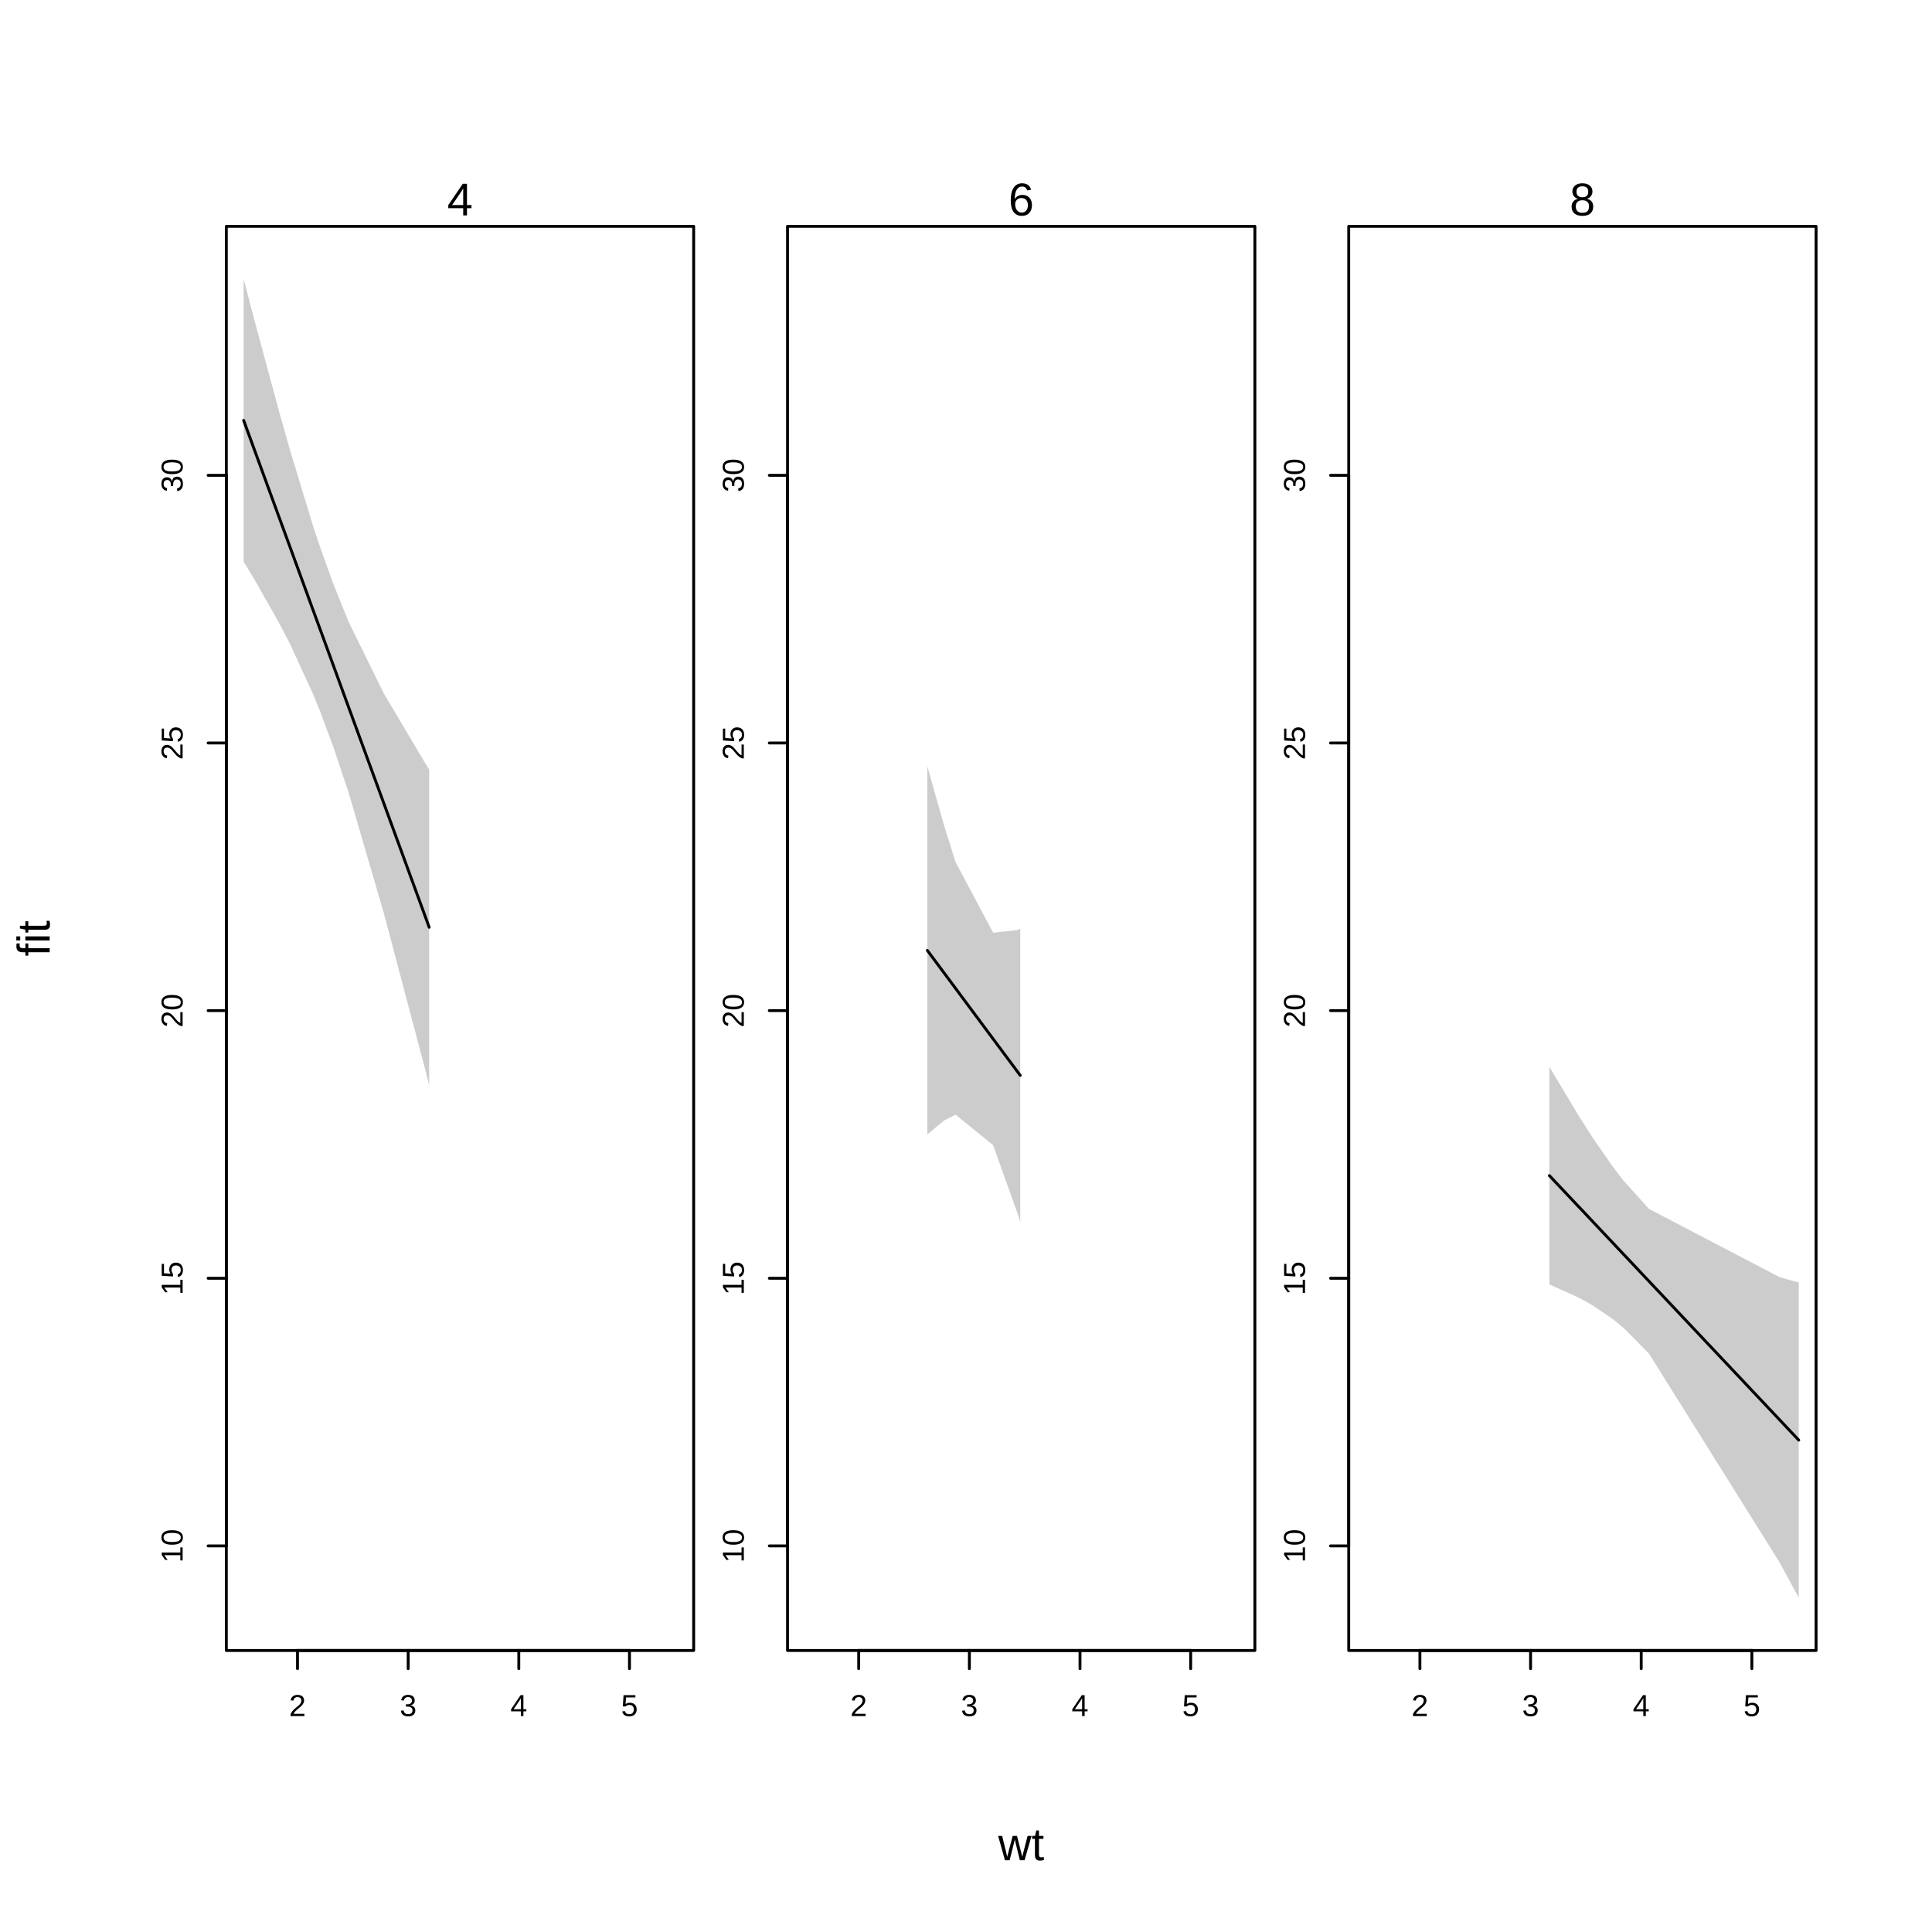
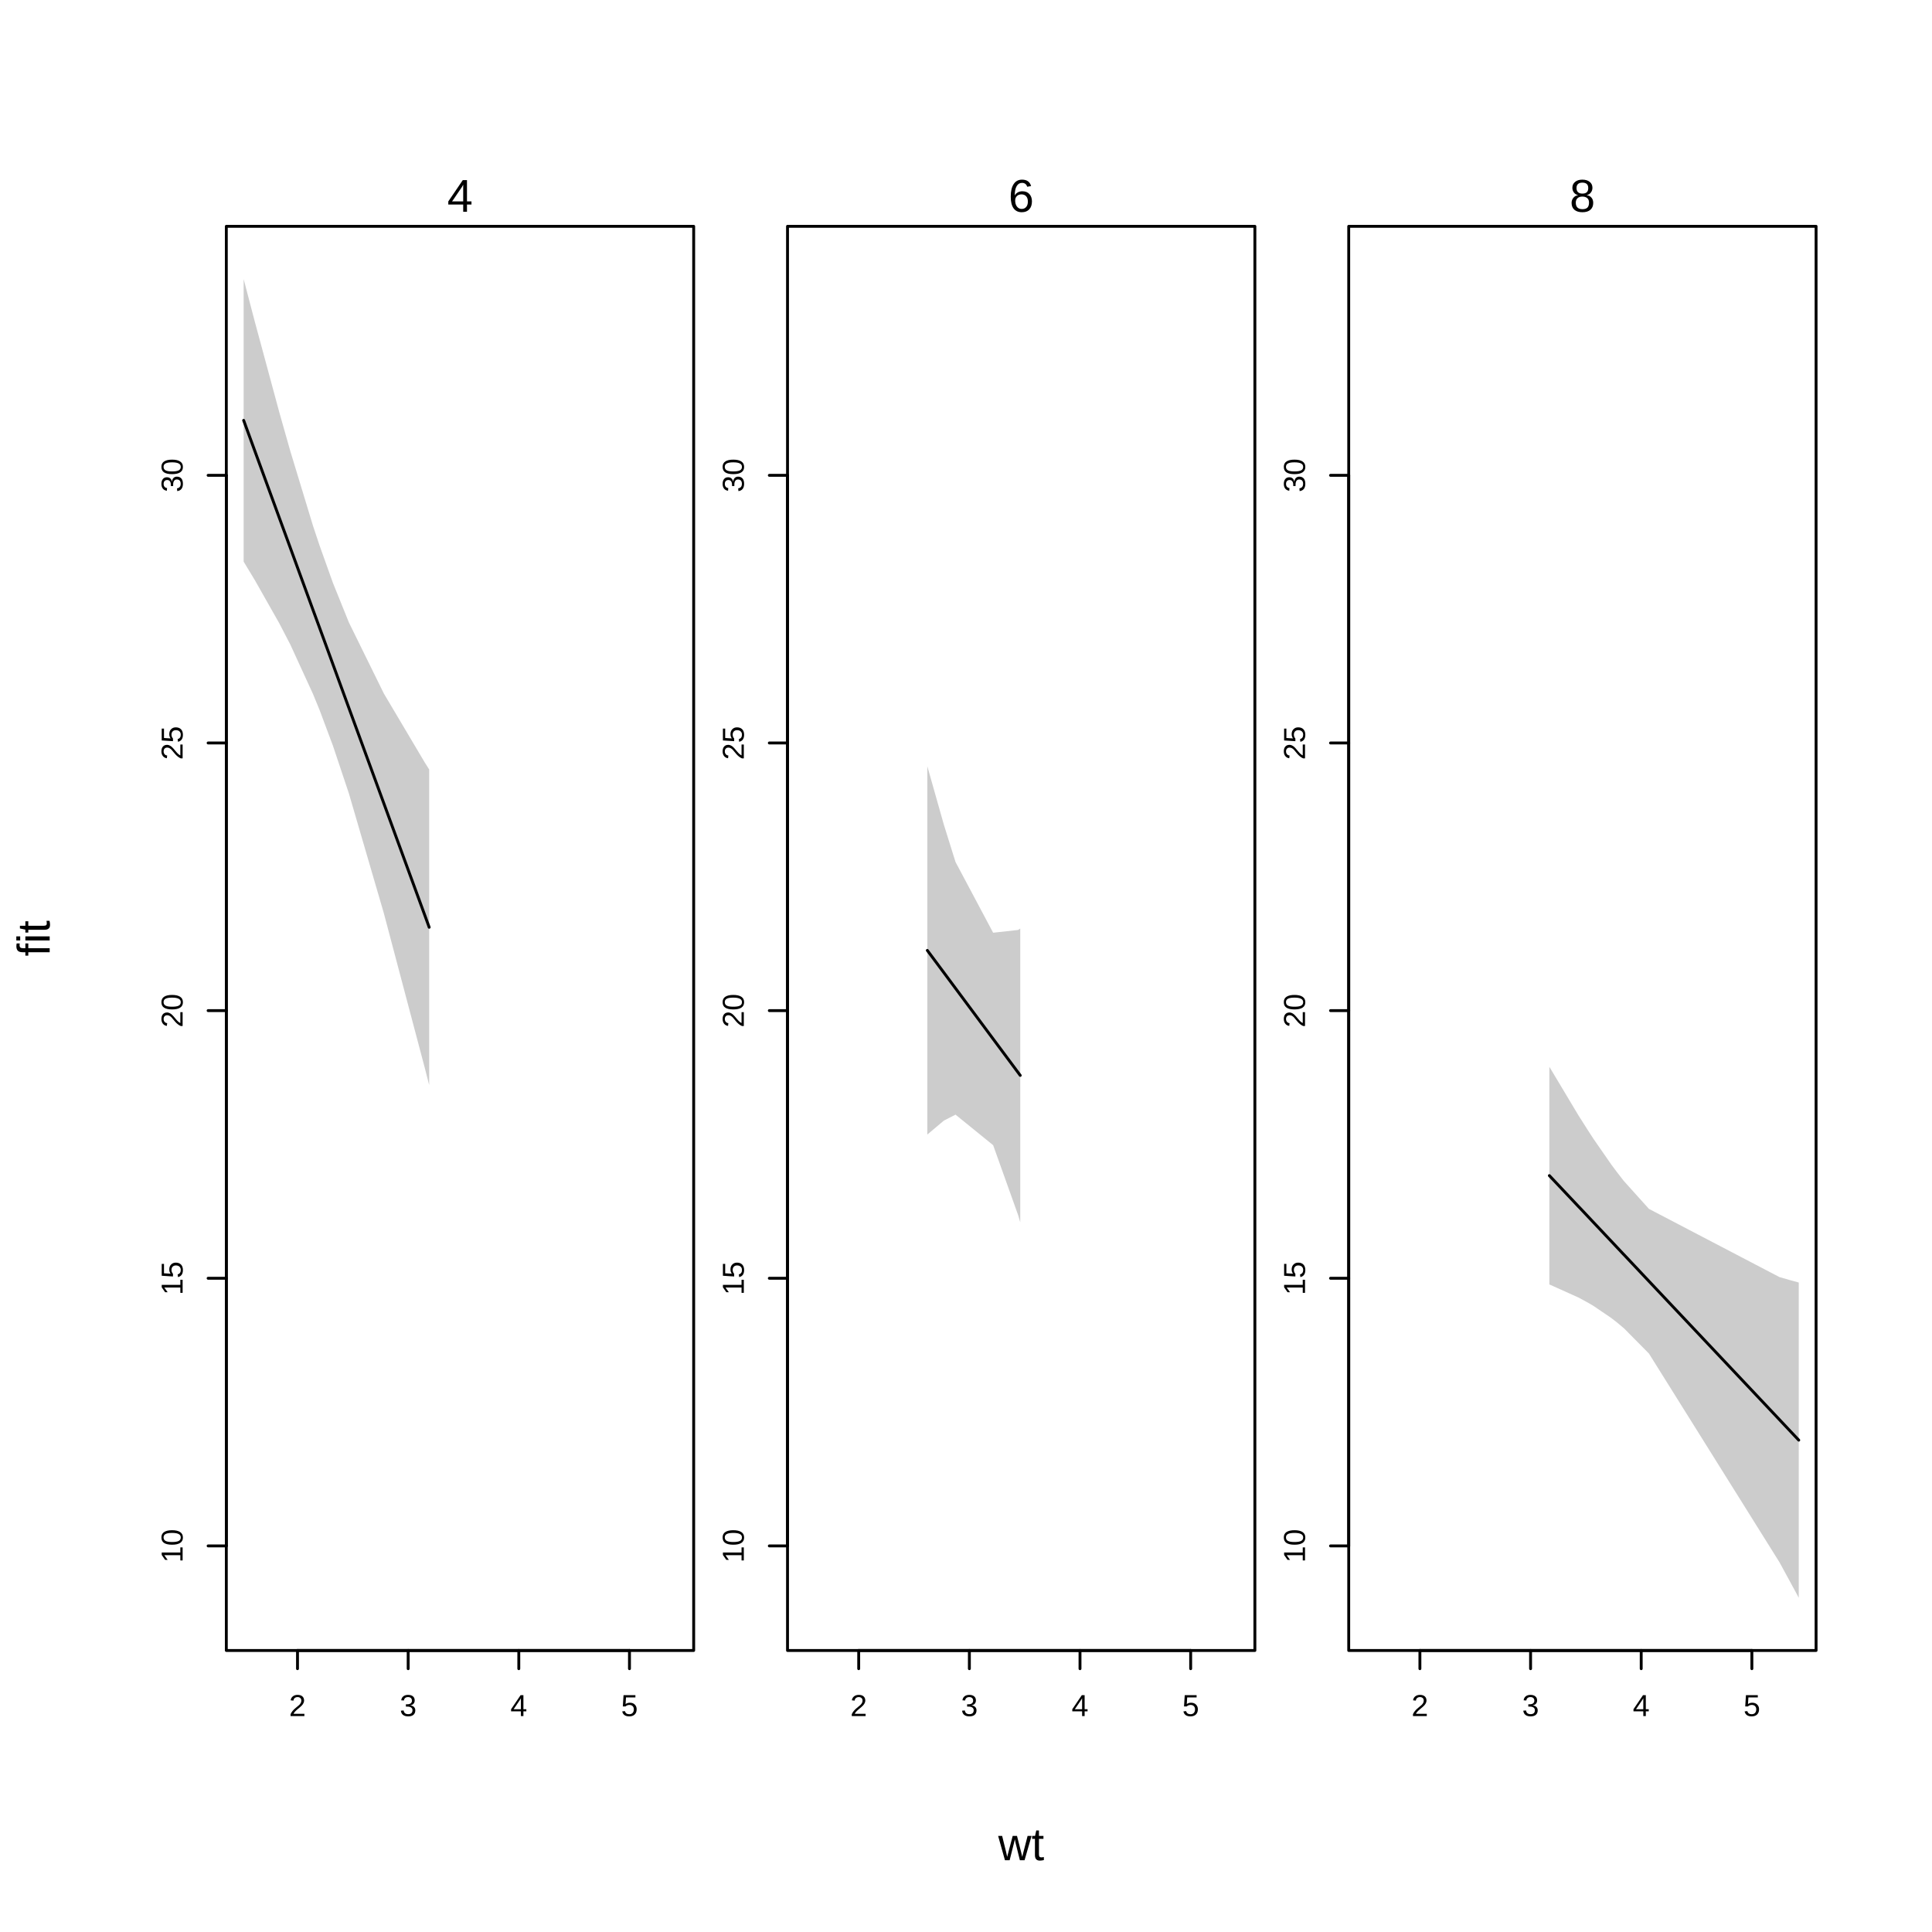
<svg xmlns="http://www.w3.org/2000/svg" class="svglite" width="504.00pt" height="504.00pt" viewBox="0 0 504.00 504.00">
  <defs>
    <style type="text/css">
    .svglite line, .svglite polyline, .svglite polygon, .svglite path, .svglite rect, .svglite circle {
      fill: none;
      stroke: #000000;
      stroke-linecap: round;
      stroke-linejoin: round;
      stroke-miterlimit: 10.00;
    }
    .svglite text {
      white-space: pre;
    }
  </style>
  </defs>
  <rect width="100%" height="100%" style="stroke: none; fill: #FFFFFF;" />
  <defs>
    <clipPath id="cpMC4wMHw1MDQuMDB8MC4wMHw1MDQuMDA=">
      <rect x="0.00" y="0.00" width="504.00" height="504.00" />
    </clipPath>
  </defs>
  <g clip-path="url(#cpMC4wMHw1MDQuMDB8MC4wMHw1MDQuMDA=)">
    <text x="266.40" y="485.28" text-anchor="middle" style="font-size: 12.00px; font-family: &quot;Liberation Sans&quot;;" textLength="12.00px" lengthAdjust="spacingAndGlyphs">wt</text>
    <text transform="translate(12.96,244.80) rotate(-90)" text-anchor="middle" style="font-size: 12.00px; font-family: &quot;Liberation Sans&quot;;" textLength="9.33px" lengthAdjust="spacingAndGlyphs">fit</text>
  </g>
  <defs>
    <clipPath id="cpNTkuMDR8MTgwLjk2fDU5LjA0fDQzMC41Ng==">
      <rect x="59.04" y="59.04" width="121.92" height="371.52" />
    </clipPath>
  </defs>
  <g clip-path="url(#cpNTkuMDR8MTgwLjk2fDU5LjA0fDQzMC41Ng==)">
</g>
  <g clip-path="url(#cpMC4wMHw1MDQuMDB8MC4wMHw1MDQuMDA=)">
    <line x1="77.61" y1="430.56" x2="164.21" y2="430.56" style="stroke-width: 0.75;" />
    <line x1="77.61" y1="430.56" x2="77.61" y2="435.31" style="stroke-width: 0.75;" />
    <line x1="106.48" y1="430.56" x2="106.48" y2="435.31" style="stroke-width: 0.75;" />
    <line x1="135.34" y1="430.56" x2="135.34" y2="435.31" style="stroke-width: 0.75;" />
    <line x1="164.21" y1="430.56" x2="164.21" y2="435.31" style="stroke-width: 0.75;" />
    <text x="77.61" y="447.67" text-anchor="middle" style="font-size: 7.92px; font-family: &quot;Liberation Sans&quot;;" textLength="4.40px" lengthAdjust="spacingAndGlyphs">2</text>
    <text x="106.48" y="447.67" text-anchor="middle" style="font-size: 7.92px; font-family: &quot;Liberation Sans&quot;;" textLength="4.40px" lengthAdjust="spacingAndGlyphs">3</text>
    <text x="135.34" y="447.67" text-anchor="middle" style="font-size: 7.92px; font-family: &quot;Liberation Sans&quot;;" textLength="4.40px" lengthAdjust="spacingAndGlyphs">4</text>
    <text x="164.21" y="447.67" text-anchor="middle" style="font-size: 7.92px; font-family: &quot;Liberation Sans&quot;;" textLength="4.40px" lengthAdjust="spacingAndGlyphs">5</text>
    <line x1="59.04" y1="403.28" x2="59.04" y2="124.00" style="stroke-width: 0.75;" />
    <line x1="59.04" y1="403.28" x2="54.29" y2="403.28" style="stroke-width: 0.75;" />
    <line x1="59.04" y1="333.46" x2="54.29" y2="333.46" style="stroke-width: 0.75;" />
    <line x1="59.04" y1="263.64" x2="54.29" y2="263.64" style="stroke-width: 0.75;" />
    <line x1="59.04" y1="193.82" x2="54.29" y2="193.82" style="stroke-width: 0.75;" />
    <line x1="59.04" y1="124.00" x2="54.29" y2="124.00" style="stroke-width: 0.75;" />
    <text transform="translate(47.64,403.28) rotate(-90)" text-anchor="middle" style="font-size: 7.92px; font-family: &quot;Liberation Sans&quot;;" textLength="8.80px" lengthAdjust="spacingAndGlyphs">10</text>
    <text transform="translate(47.64,333.46) rotate(-90)" text-anchor="middle" style="font-size: 7.92px; font-family: &quot;Liberation Sans&quot;;" textLength="8.80px" lengthAdjust="spacingAndGlyphs">15</text>
    <text transform="translate(47.64,263.64) rotate(-90)" text-anchor="middle" style="font-size: 7.92px; font-family: &quot;Liberation Sans&quot;;" textLength="8.80px" lengthAdjust="spacingAndGlyphs">20</text>
    <text transform="translate(47.64,193.82) rotate(-90)" text-anchor="middle" style="font-size: 7.92px; font-family: &quot;Liberation Sans&quot;;" textLength="8.80px" lengthAdjust="spacingAndGlyphs">25</text>
    <text transform="translate(47.64,124.00) rotate(-90)" text-anchor="middle" style="font-size: 7.92px; font-family: &quot;Liberation Sans&quot;;" textLength="8.80px" lengthAdjust="spacingAndGlyphs">30</text>
+     <rect x="59.04" y="43.20" width="121.92" height="15.84" style="stroke-width: 0.75; stroke: none;" />
+     <text x="120.00" y="55.24" text-anchor="middle" style="font-size: 12.00px; font-family: &quot;Liberation Sans&quot;;" textLength="6.67px" lengthAdjust="spacingAndGlyphs">4</text>
    <polygon points="59.04,430.56 180.96,430.56 180.96,59.04 59.04,59.04 " style="stroke-width: 0.75;" />
-     <text x="120.00" y="56.19" text-anchor="middle" style="font-size: 12.00px; font-family: &quot;Liberation Sans&quot;;" textLength="6.67px" lengthAdjust="spacingAndGlyphs">4</text>
  </g>
  <defs>
    <clipPath id="cpMjA1LjQ0fDMyNy4zNnw1OS4wNHw0MzAuNTY=">
      <rect x="205.44" y="59.04" width="121.92" height="371.52" />
    </clipPath>
  </defs>
  <g clip-path="url(#cpMjA1LjQ0fDMyNy4zNnw1OS4wNHw0MzAuNTY=)">
</g>
  <g clip-path="url(#cpMC4wMHw1MDQuMDB8MC4wMHw1MDQuMDA=)">
    <line x1="224.01" y1="430.56" x2="310.61" y2="430.56" style="stroke-width: 0.75;" />
    <line x1="224.01" y1="430.56" x2="224.01" y2="435.31" style="stroke-width: 0.75;" />
    <line x1="252.88" y1="430.56" x2="252.88" y2="435.31" style="stroke-width: 0.75;" />
    <line x1="281.74" y1="430.56" x2="281.74" y2="435.31" style="stroke-width: 0.75;" />
    <line x1="310.61" y1="430.56" x2="310.61" y2="435.31" style="stroke-width: 0.75;" />
    <text x="224.01" y="447.67" text-anchor="middle" style="font-size: 7.92px; font-family: &quot;Liberation Sans&quot;;" textLength="4.40px" lengthAdjust="spacingAndGlyphs">2</text>
    <text x="252.88" y="447.67" text-anchor="middle" style="font-size: 7.92px; font-family: &quot;Liberation Sans&quot;;" textLength="4.40px" lengthAdjust="spacingAndGlyphs">3</text>
    <text x="281.74" y="447.67" text-anchor="middle" style="font-size: 7.92px; font-family: &quot;Liberation Sans&quot;;" textLength="4.40px" lengthAdjust="spacingAndGlyphs">4</text>
    <text x="310.61" y="447.67" text-anchor="middle" style="font-size: 7.92px; font-family: &quot;Liberation Sans&quot;;" textLength="4.40px" lengthAdjust="spacingAndGlyphs">5</text>
    <line x1="205.44" y1="403.28" x2="205.44" y2="124.00" style="stroke-width: 0.75;" />
    <line x1="205.44" y1="403.28" x2="200.69" y2="403.28" style="stroke-width: 0.75;" />
    <line x1="205.44" y1="333.46" x2="200.69" y2="333.46" style="stroke-width: 0.75;" />
    <line x1="205.44" y1="263.64" x2="200.69" y2="263.64" style="stroke-width: 0.75;" />
    <line x1="205.44" y1="193.82" x2="200.69" y2="193.82" style="stroke-width: 0.75;" />
    <line x1="205.44" y1="124.00" x2="200.69" y2="124.00" style="stroke-width: 0.75;" />
    <text transform="translate(194.04,403.28) rotate(-90)" text-anchor="middle" style="font-size: 7.92px; font-family: &quot;Liberation Sans&quot;;" textLength="8.80px" lengthAdjust="spacingAndGlyphs">10</text>
    <text transform="translate(194.04,333.46) rotate(-90)" text-anchor="middle" style="font-size: 7.92px; font-family: &quot;Liberation Sans&quot;;" textLength="8.80px" lengthAdjust="spacingAndGlyphs">15</text>
    <text transform="translate(194.04,263.64) rotate(-90)" text-anchor="middle" style="font-size: 7.92px; font-family: &quot;Liberation Sans&quot;;" textLength="8.80px" lengthAdjust="spacingAndGlyphs">20</text>
    <text transform="translate(194.04,193.82) rotate(-90)" text-anchor="middle" style="font-size: 7.92px; font-family: &quot;Liberation Sans&quot;;" textLength="8.80px" lengthAdjust="spacingAndGlyphs">25</text>
    <text transform="translate(194.04,124.00) rotate(-90)" text-anchor="middle" style="font-size: 7.92px; font-family: &quot;Liberation Sans&quot;;" textLength="8.80px" lengthAdjust="spacingAndGlyphs">30</text>
+     <rect x="205.44" y="43.20" width="121.92" height="15.84" style="stroke-width: 0.75; stroke: none;" />
+     <text x="266.40" y="55.24" text-anchor="middle" style="font-size: 12.00px; font-family: &quot;Liberation Sans&quot;;" textLength="6.67px" lengthAdjust="spacingAndGlyphs">6</text>
    <polygon points="205.44,430.56 327.36,430.56 327.36,59.04 205.44,59.04 " style="stroke-width: 0.75;" />
-     <text x="266.40" y="56.19" text-anchor="middle" style="font-size: 12.00px; font-family: &quot;Liberation Sans&quot;;" textLength="6.67px" lengthAdjust="spacingAndGlyphs">6</text>
  </g>
  <defs>
    <clipPath id="cpMzUxLjg0fDQ3My43Nnw1OS4wNHw0MzAuNTY=">
      <rect x="351.84" y="59.04" width="121.92" height="371.52" />
    </clipPath>
  </defs>
  <g clip-path="url(#cpMzUxLjg0fDQ3My43Nnw1OS4wNHw0MzAuNTY=)">
</g>
  <g clip-path="url(#cpMC4wMHw1MDQuMDB8MC4wMHw1MDQuMDA=)">
    <line x1="370.41" y1="430.56" x2="457.01" y2="430.56" style="stroke-width: 0.75;" />
    <line x1="370.41" y1="430.56" x2="370.41" y2="435.31" style="stroke-width: 0.75;" />
    <line x1="399.28" y1="430.56" x2="399.28" y2="435.31" style="stroke-width: 0.75;" />
    <line x1="428.14" y1="430.56" x2="428.14" y2="435.31" style="stroke-width: 0.75;" />
    <line x1="457.01" y1="430.56" x2="457.01" y2="435.31" style="stroke-width: 0.75;" />
    <text x="370.41" y="447.67" text-anchor="middle" style="font-size: 7.92px; font-family: &quot;Liberation Sans&quot;;" textLength="4.40px" lengthAdjust="spacingAndGlyphs">2</text>
    <text x="399.28" y="447.67" text-anchor="middle" style="font-size: 7.92px; font-family: &quot;Liberation Sans&quot;;" textLength="4.40px" lengthAdjust="spacingAndGlyphs">3</text>
    <text x="428.14" y="447.67" text-anchor="middle" style="font-size: 7.92px; font-family: &quot;Liberation Sans&quot;;" textLength="4.40px" lengthAdjust="spacingAndGlyphs">4</text>
    <text x="457.01" y="447.67" text-anchor="middle" style="font-size: 7.92px; font-family: &quot;Liberation Sans&quot;;" textLength="4.40px" lengthAdjust="spacingAndGlyphs">5</text>
    <line x1="351.84" y1="403.28" x2="351.84" y2="124.00" style="stroke-width: 0.75;" />
    <line x1="351.84" y1="403.28" x2="347.09" y2="403.28" style="stroke-width: 0.75;" />
    <line x1="351.84" y1="333.46" x2="347.09" y2="333.46" style="stroke-width: 0.75;" />
    <line x1="351.84" y1="263.64" x2="347.09" y2="263.64" style="stroke-width: 0.75;" />
    <line x1="351.84" y1="193.82" x2="347.09" y2="193.82" style="stroke-width: 0.75;" />
    <line x1="351.84" y1="124.00" x2="347.09" y2="124.00" style="stroke-width: 0.75;" />
    <text transform="translate(340.44,403.28) rotate(-90)" text-anchor="middle" style="font-size: 7.92px; font-family: &quot;Liberation Sans&quot;;" textLength="8.80px" lengthAdjust="spacingAndGlyphs">10</text>
    <text transform="translate(340.44,333.46) rotate(-90)" text-anchor="middle" style="font-size: 7.92px; font-family: &quot;Liberation Sans&quot;;" textLength="8.80px" lengthAdjust="spacingAndGlyphs">15</text>
    <text transform="translate(340.44,263.64) rotate(-90)" text-anchor="middle" style="font-size: 7.92px; font-family: &quot;Liberation Sans&quot;;" textLength="8.80px" lengthAdjust="spacingAndGlyphs">20</text>
    <text transform="translate(340.44,193.82) rotate(-90)" text-anchor="middle" style="font-size: 7.92px; font-family: &quot;Liberation Sans&quot;;" textLength="8.80px" lengthAdjust="spacingAndGlyphs">25</text>
    <text transform="translate(340.44,124.00) rotate(-90)" text-anchor="middle" style="font-size: 7.92px; font-family: &quot;Liberation Sans&quot;;" textLength="8.80px" lengthAdjust="spacingAndGlyphs">30</text>
+     <rect x="351.84" y="43.20" width="121.92" height="15.84" style="stroke-width: 0.75; stroke: none;" />
+     <text x="412.80" y="55.24" text-anchor="middle" style="font-size: 12.00px; font-family: &quot;Liberation Sans&quot;;" textLength="6.67px" lengthAdjust="spacingAndGlyphs">8</text>
    <polygon points="351.84,430.56 473.76,430.56 473.76,59.04 351.84,59.04 " style="stroke-width: 0.75;" />
-     <text x="412.80" y="56.19" text-anchor="middle" style="font-size: 12.00px; font-family: &quot;Liberation Sans&quot;;" textLength="6.67px" lengthAdjust="spacingAndGlyphs">8</text>
  </g>
  <g clip-path="url(#cpNTkuMDR8MTgwLjk2fDU5LjA0fDQzMC41Ng==)">
    <polygon points="63.56,146.51 66.50,151.38 72.85,162.59 75.74,168.16 81.65,181.04 83.39,185.28 86.85,194.53 91.03,207.04 100.13,238.22 110.81,278.57 111.96,283.06 111.96,200.73 110.81,198.91 100.13,180.91 91.03,162.41 86.85,152.06 83.39,142.38 81.65,137.16 75.74,117.71 72.85,107.51 66.50,84.02 63.56,72.80 " style="stroke-width: 0.75; stroke: none; fill: #000000; fill-opacity: 0.20;" />
    <polyline points="63.56,109.66 66.50,117.70 72.85,135.05 75.74,142.93 81.65,159.10 83.39,163.83 86.85,173.29 91.03,184.73 100.13,209.57 110.81,238.74 111.96,241.90 " style="stroke-width: 0.75;" />
  </g>
  <g clip-path="url(#cpMjA1LjQ0fDMyNy4zNnw1OS4wNHw0MzAuNTY=)">
    <polygon points="241.91,295.97 246.24,292.32 249.27,290.78 259.08,298.74 265.58,316.93 265.58,316.93 266.15,318.85 266.15,242.23 265.58,242.60 265.58,242.60 259.08,243.32 249.27,224.88 246.24,215.19 241.91,199.89 " style="stroke-width: 0.75; stroke: none; fill: #000000; fill-opacity: 0.20;" />
    <polyline points="241.91,247.93 246.24,253.75 249.27,257.83 259.08,271.03 265.58,279.77 265.58,279.77 266.15,280.54 " style="stroke-width: 0.75;" />
  </g>
  <g clip-path="url(#cpMzUxLjg0fDQ3My43Nnw1OS4wNHw0MzAuNTY=)">
    <polygon points="404.18,335.07 411.83,338.51 411.98,338.59 414.29,339.85 415.73,340.70 415.73,340.70 420.35,343.84 421.79,344.96 423.52,346.41 423.67,346.54 430.16,353.10 464.22,407.56 466.96,412.59 469.24,416.80 469.24,334.57 466.96,333.94 464.22,333.16 430.16,315.36 423.67,308.15 423.52,307.97 421.79,305.74 420.35,303.81 415.73,297.15 415.73,297.15 414.29,294.94 411.98,291.30 411.83,291.07 404.18,278.29 " style="stroke-width: 0.75; stroke: none; fill: #000000; fill-opacity: 0.20;" />
    <polyline points="404.18,306.68 411.83,314.79 411.98,314.94 414.29,317.39 415.73,318.92 415.73,318.92 420.35,323.82 421.79,325.35 423.52,327.19 423.67,327.34 430.16,334.23 464.22,370.36 466.96,373.27 469.24,375.69 " style="stroke-width: 0.75;" />
  </g>
  <defs>
    <clipPath id="cpMTI5Ljk1fDQ0Ni40OXwxMDguMTN8MzM3Ljgz">
      <rect x="129.95" y="108.13" width="316.54" height="229.70" />
    </clipPath>
  </defs>
  <g clip-path="url(#cpMTI5Ljk1fDQ0Ni40OXwxMDguMTN8MzM3Ljgz)">
</g>
</svg>
